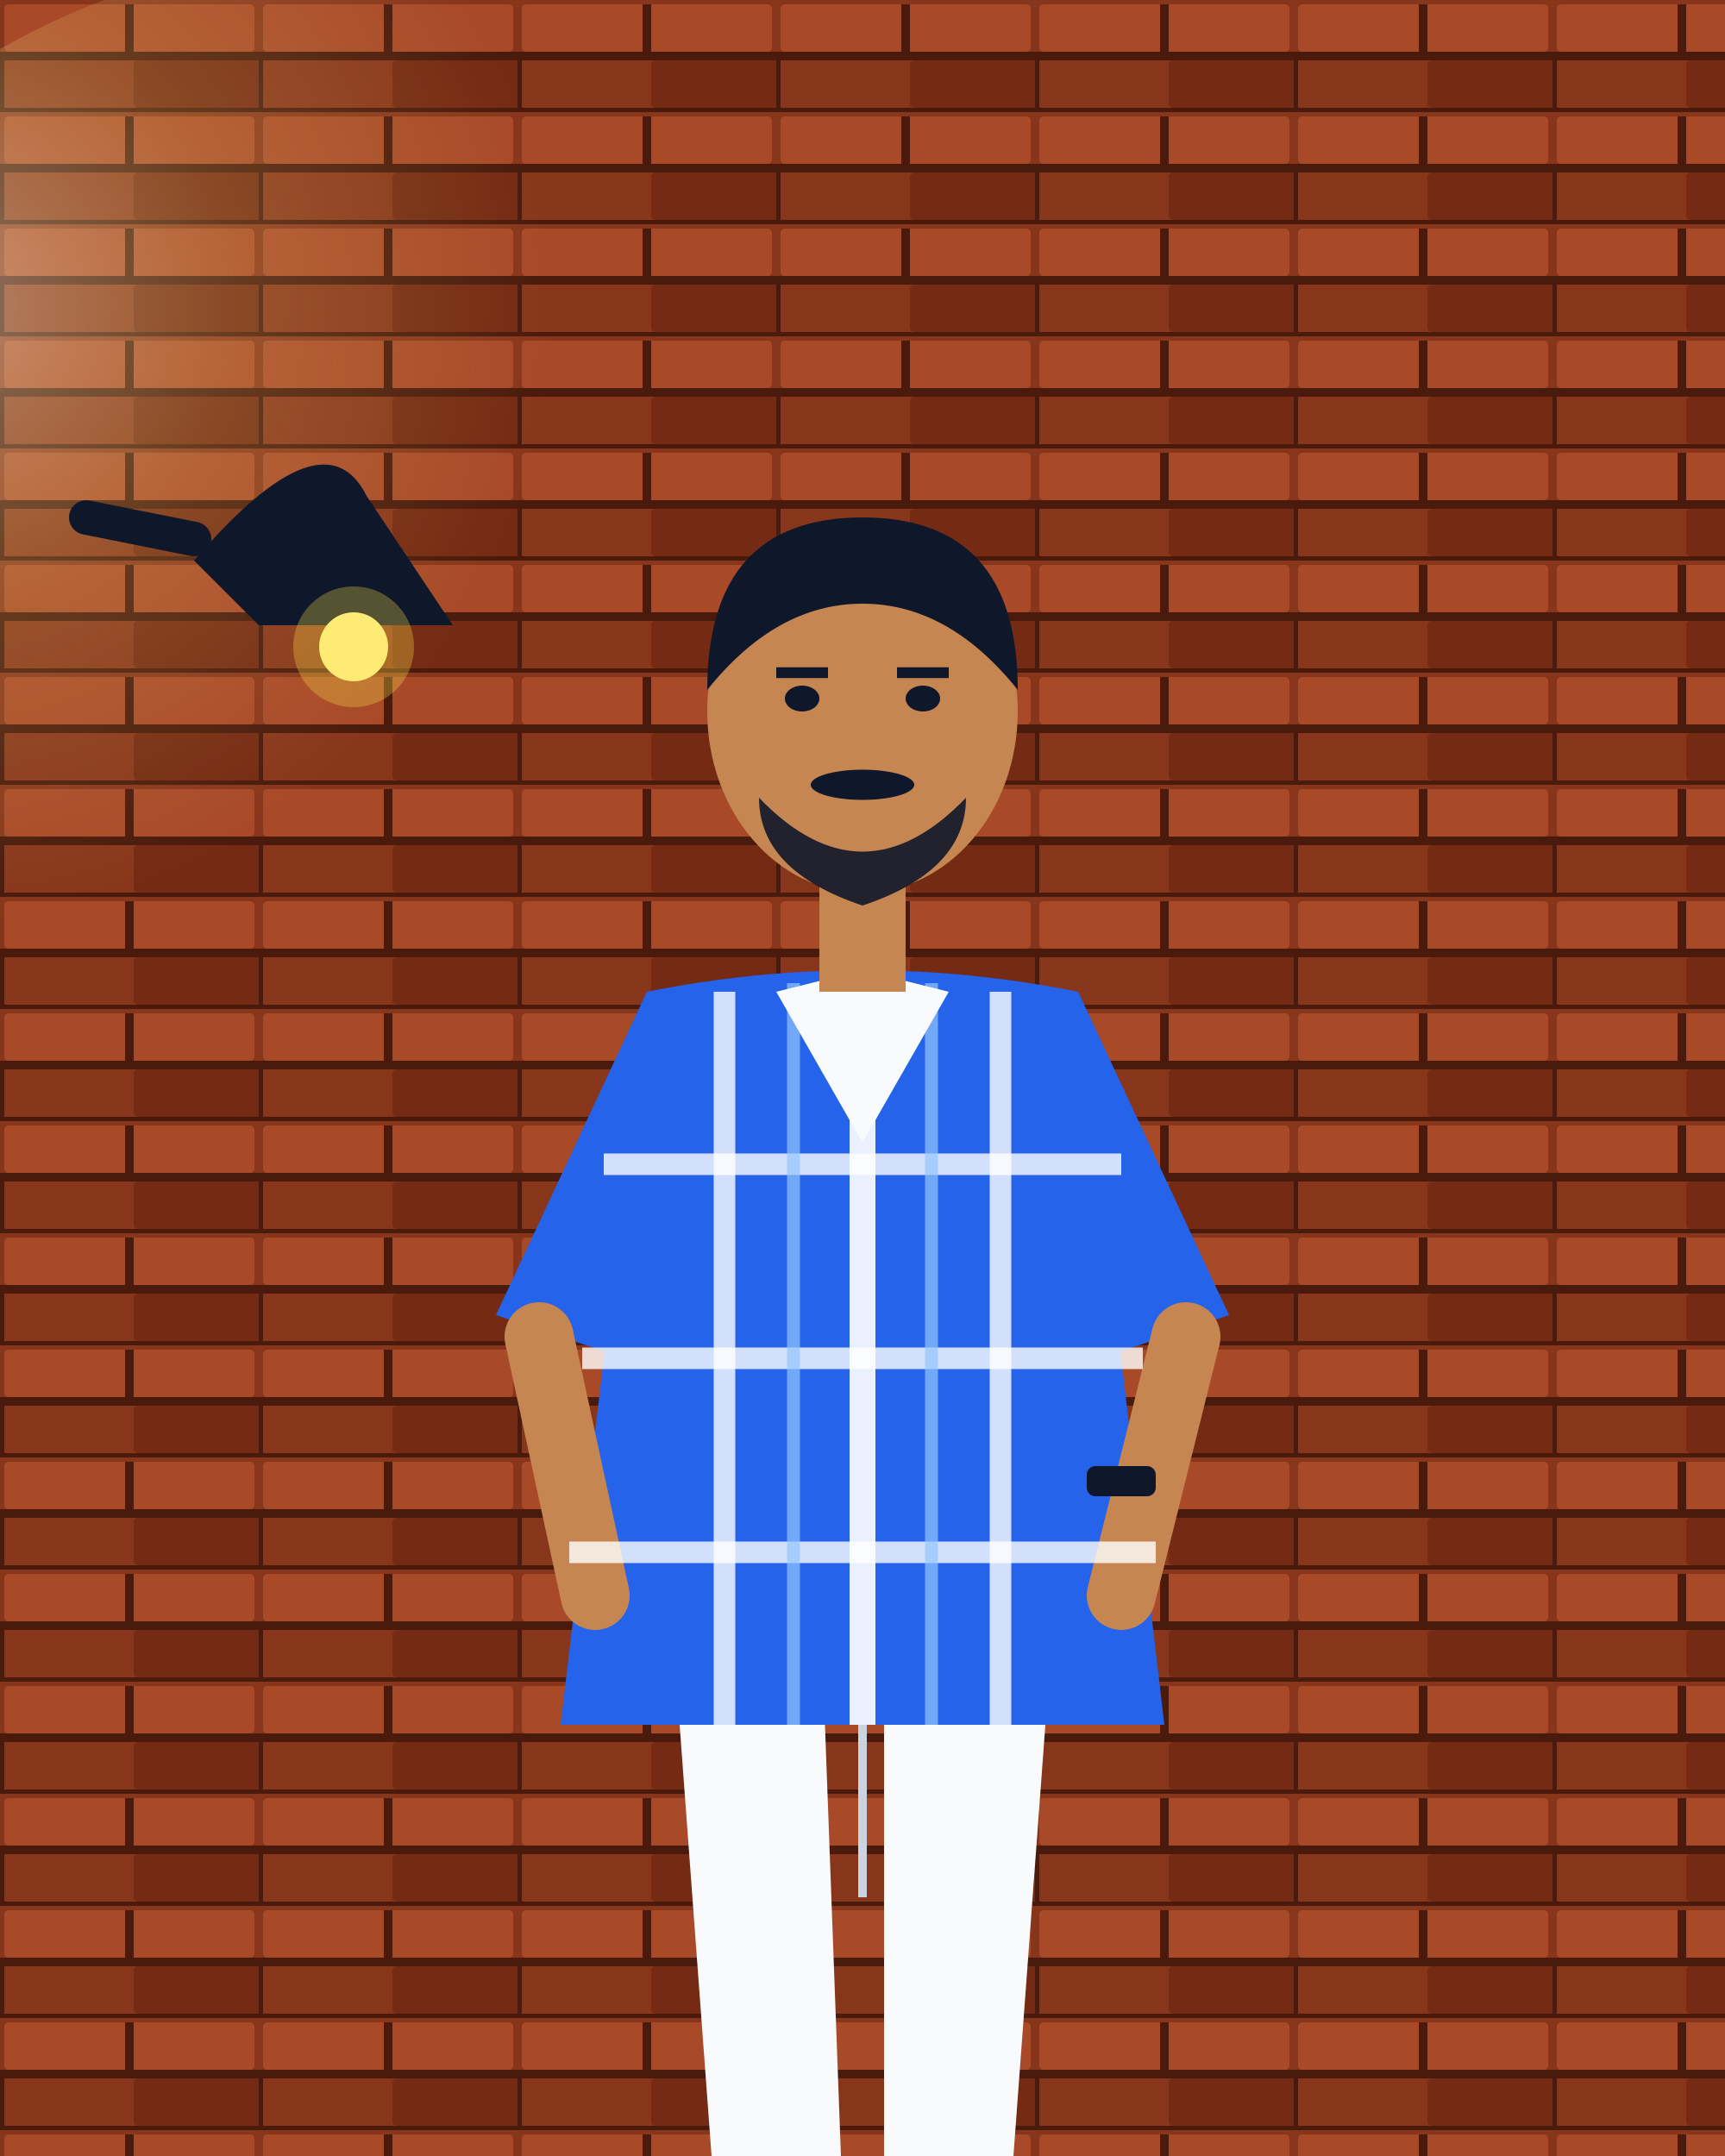
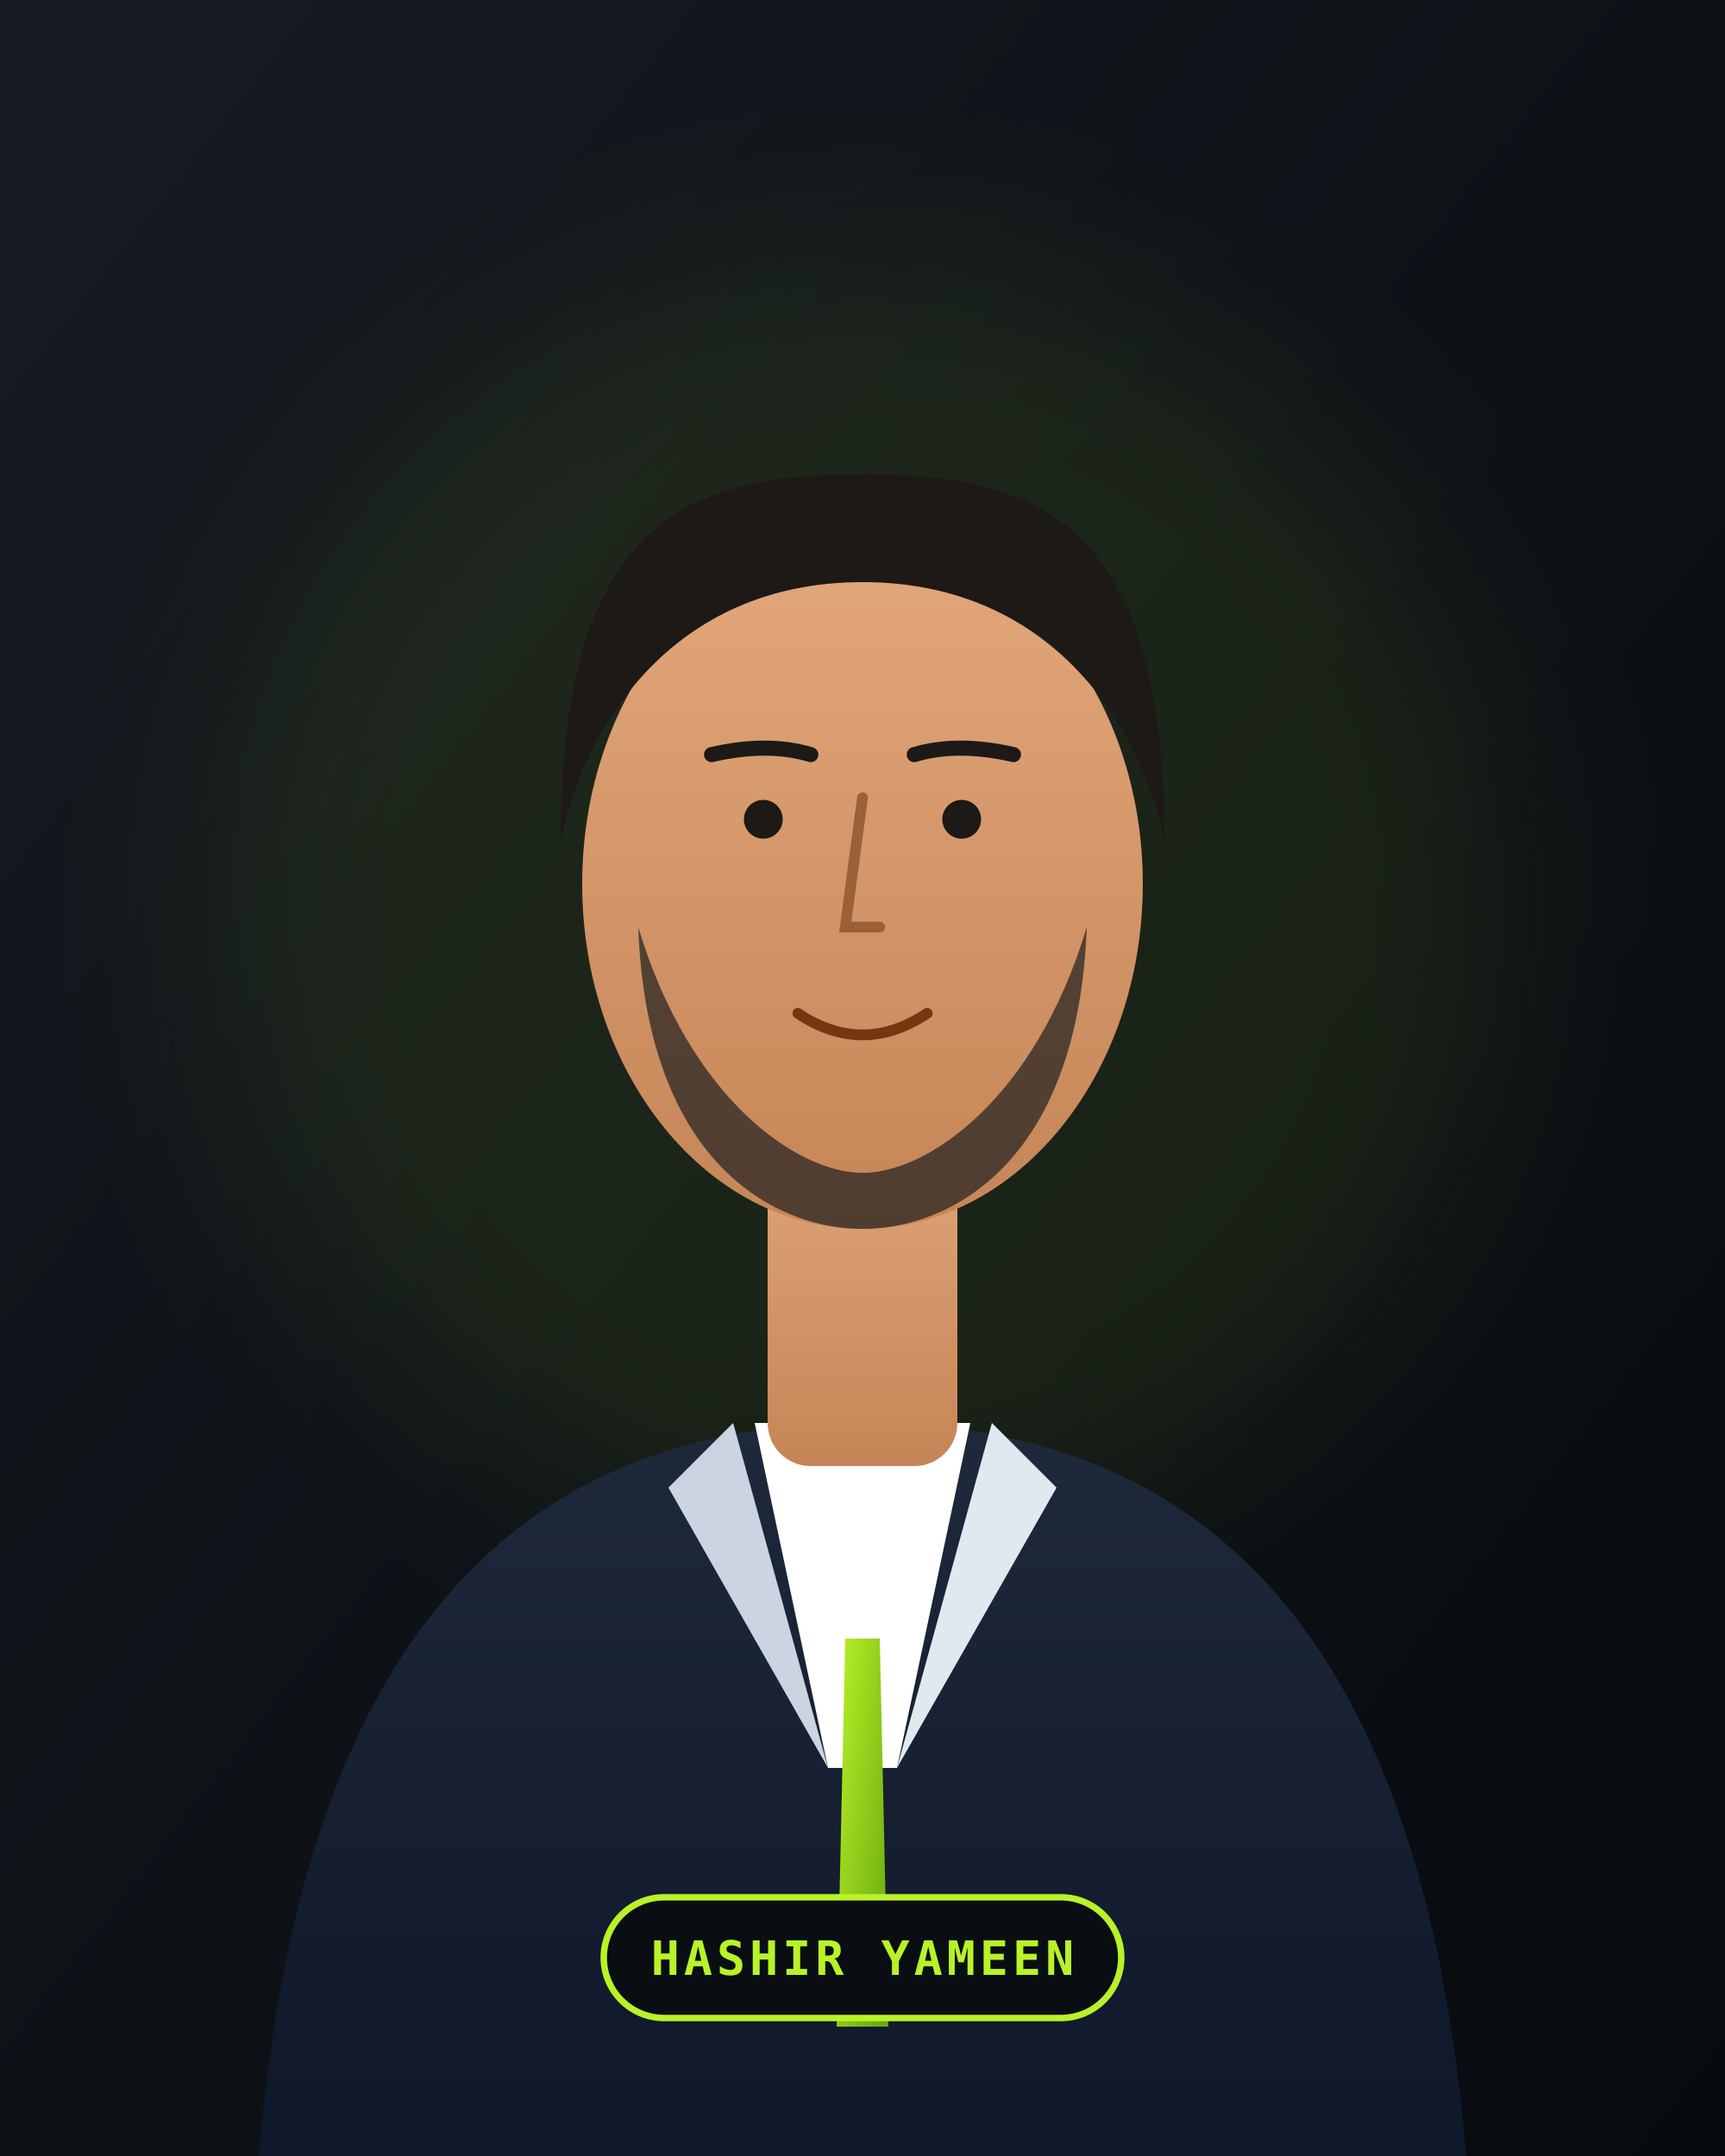
- <svg xmlns="http://www.w3.org/2000/svg" viewBox="0 0 400 500" width="100%" height="100%" style="background:#823319; font-family: -apple-system, BlinkMacSystemFont, sans-serif;">
+ <svg xmlns="http://www.w3.org/2000/svg" viewBox="0 0 400 500" width="100%" height="100%">
  <defs>
-     <pattern id="real-brick-wall" width="60" height="26" patternUnits="userSpaceOnUse">
-       <rect width="60" height="26" fill="#88361b" />
-       <rect x="1" y="1" width="58" height="11" fill="#a84928" rx="1" />
-       <rect x="31" y="14" width="58" height="11" fill="#752a13" rx="1" />
-       <line x1="0" y1="13" x2="60" y2="13" stroke="#4a1a0c" stroke-width="2" />
-       <line x1="0" y1="26" x2="60" y2="26" stroke="#4a1a0c" stroke-width="2" />
-       <line x1="30" y1="1" x2="30" y2="13" stroke="#4a1a0c" stroke-width="2" />
-       <line x1="0" y1="14" x2="0" y2="26" stroke="#4a1a0c" stroke-width="2" />
-     </pattern>
-     <radialGradient id="lamp-glow" cx="20%" cy="25%" r="45%">
-       <stop offset="0%" stop-color="#fffbeb" stop-opacity="0.4" />
-       <stop offset="50%" stop-color="#fef08a" stop-opacity="0.15" />
-       <stop offset="100%" stop-color="#fef08a" stop-opacity="0" />
-     </radialGradient>
+     <linearGradient id="bgGrad" x1="0%" y1="0%" x2="100%" y2="100%">
+       <stop offset="0%" stop-color="#161B22" />
+       <stop offset="50%" stop-color="#0E1217" />
+       <stop offset="100%" stop-color="#080B0E" />
+     </linearGradient>
+     <linearGradient id="accentGrad" x1="0%" y1="0%" x2="100%" y2="100%">
+       <stop offset="0%" stop-color="#B8F228" />
+       <stop offset="100%" stop-color="#65A30D" />
+     </linearGradient>
+     <linearGradient id="suitGrad" x1="0%" y1="0%" x2="0%" y2="100%">
+       <stop offset="0%" stop-color="#1E293B" />
+       <stop offset="100%" stop-color="#0F172A" />
+     </linearGradient>
+     <linearGradient id="skinGrad" x1="0%" y1="0%" x2="0%" y2="100%">
+       <stop offset="0%" stop-color="#E2A77A" />
+       <stop offset="100%" stop-color="#C58557" />
+     </linearGradient>
  </defs>
-   <rect width="400" height="500" fill="url(#real-brick-wall)" />
-   <circle cx="80" cy="150" r="160" fill="url(#lamp-glow)" />
-   <path d="M 45 130 Q 75 95 85 115 L 105 145 L 60 145 Z" fill="#0f172a" />
-   <path d="M 20 120 L 45 125" stroke="#0f172a" stroke-width="8" stroke-linecap="round" />
-   <circle cx="82" cy="150" r="8" fill="#fef08a" />
-   <circle cx="82" cy="150" r="14" fill="#fde047" opacity="0.3" />
-   <path d="M 155 365 L 165 500 L 195 500 L 190 365 Z" fill="#f8fafc" />
-   <path d="M 205 365 L 205 500 L 235 500 L 245 365 Z" fill="#f8fafc" />
-   <line x1="200" y1="365" x2="200" y2="440" stroke="#cbd5e1" stroke-width="2" />
-   <path d="M 130 400 L 150 230 Q 200 220 250 230 L 270 400 Z" fill="#2563eb" />
-   <path d="M 150 230 L 115 305 L 145 315 L 160 250 Z" fill="#2563eb" />
-   <path d="M 125 310 L 138 370" stroke="#c68652" stroke-width="16" stroke-linecap="round" />
-   <path d="M 250 230 L 285 305 L 255 315 L 240 250 Z" fill="#2563eb" />
-   <path d="M 275 310 L 260 370" stroke="#c68652" stroke-width="16" stroke-linecap="round" />
-   <rect x="252" y="340" width="16" height="7" rx="2" fill="#0f172a" />
-   <line x1="168" y1="230" x2="168" y2="400" stroke="#ffffff" stroke-width="5" opacity="0.8" />
-   <line x1="200" y1="225" x2="200" y2="400" stroke="#ffffff" stroke-width="6" opacity="0.9" />
-   <line x1="232" y1="230" x2="232" y2="400" stroke="#ffffff" stroke-width="5" opacity="0.8" />
-   <line x1="140" y1="270" x2="260" y2="270" stroke="#ffffff" stroke-width="5" opacity="0.8" />
-   <line x1="135" y1="315" x2="265" y2="315" stroke="#ffffff" stroke-width="5" opacity="0.8" />
-   <line x1="132" y1="360" x2="268" y2="360" stroke="#ffffff" stroke-width="5" opacity="0.8" />
-   <line x1="184" y1="228" x2="184" y2="400" stroke="#93c5fd" stroke-width="3" opacity="0.7" />
-   <line x1="216" y1="228" x2="216" y2="400" stroke="#93c5fd" stroke-width="3" opacity="0.7" />
-   <polygon points="180,230 200,265 220,230 200,225" fill="#f8fafc" />
-   <rect x="190" y="200" width="20" height="30" fill="#c68652" />
-   <ellipse cx="200" cy="165" rx="36" ry="42" fill="#c68652" />
-   <path d="M 164 160 Q 164 120 200 120 Q 236 120 236 160 Q 220 140 200 140 Q 180 140 164 160 Z" fill="#0f172a" />
-   <path d="M 176 185 Q 200 210 224 185 Q 224 202 200 210 Q 176 202 176 185 Z" fill="#0f172a" opacity="0.9" />
-   <ellipse cx="200" cy="182" rx="12" ry="3.5" fill="#0f172a" />
-   <ellipse cx="186" cy="162" rx="4" ry="3" fill="#0f172a" />
-   <ellipse cx="214" cy="162" rx="4" ry="3" fill="#0f172a" />
-   <line x1="180" y1="156" x2="192" y2="156" stroke="#0f172a" stroke-width="2.5" />
-   <line x1="208" y1="156" x2="220" y2="156" stroke="#0f172a" stroke-width="2.5" />
+   <rect width="400" height="500" fill="url(#bgGrad)" />
+   <circle cx="200" cy="210" r="150" fill="#B8F228" opacity="0.08" filter="blur(20px)" />
+   <path d="M 60 500 C 70 380, 120 330, 200 330 C 280 330, 330 380, 340 500 Z" fill="url(#suitGrad)" />
+   <polygon points="175,330 225,330 208,410 192,410" fill="#FFFFFF" />
+   <polygon points="170,330 192,410 155,345" fill="#CBD5E1" />
+   <polygon points="230,330 208,410 245,345" fill="#E2E8F0" />
+   <polygon points="196,380 204,380 206,470 194,470" fill="url(#accentGrad)" />
+   <rect x="178" y="260" width="44" height="80" rx="10" fill="url(#skinGrad)" />
+   <ellipse cx="200" cy="205" rx="65" ry="80" fill="url(#skinGrad)" />
+   <path d="M 130 195 C 130 120, 160 110, 200 110 C 240 110, 270 120, 270 195 C 265 170, 245 135, 200 135 C 155 135, 135 170, 130 195 Z" fill="#1C1917" />
+   <path d="M 148 215 C 150 270, 180 285, 200 285 C 220 285, 250 270, 252 215 C 240 255, 215 272, 200 272 C 185 272, 160 255, 148 215 Z" fill="#292524" opacity="0.75" />
+   <path d="M 165 175 Q 178 172 188 175" stroke="#1C1917" stroke-width="3.5" fill="none" stroke-linecap="round" />
+   <path d="M 212 175 Q 222 172 235 175" stroke="#1C1917" stroke-width="3.5" fill="none" stroke-linecap="round" />
+   <circle cx="177" cy="190" r="4.5" fill="#1C1917" />
+   <circle cx="223" cy="190" r="4.5" fill="#1C1917" />
+   <path d="M 200 185 L 196 215 L 204 215" stroke="#9A6138" stroke-width="2.5" fill="none" stroke-linecap="round" />
+   <path d="M 185 235 Q 200 245 215 235" stroke="#78350F" stroke-width="2.5" fill="none" stroke-linecap="round" />
+   <g transform="translate(140, 440)">
+     <rect width="120" height="28" rx="14" fill="#0A0E13" stroke="#B8F228" stroke-width="1.5" />
+     <text x="60" y="18" fill="#B8F228" font-family="monospace" font-size="11" font-weight="bold" text-anchor="middle" letter-spacing="1">HASHIR YAMEEN</text>
+   </g>
</svg>
